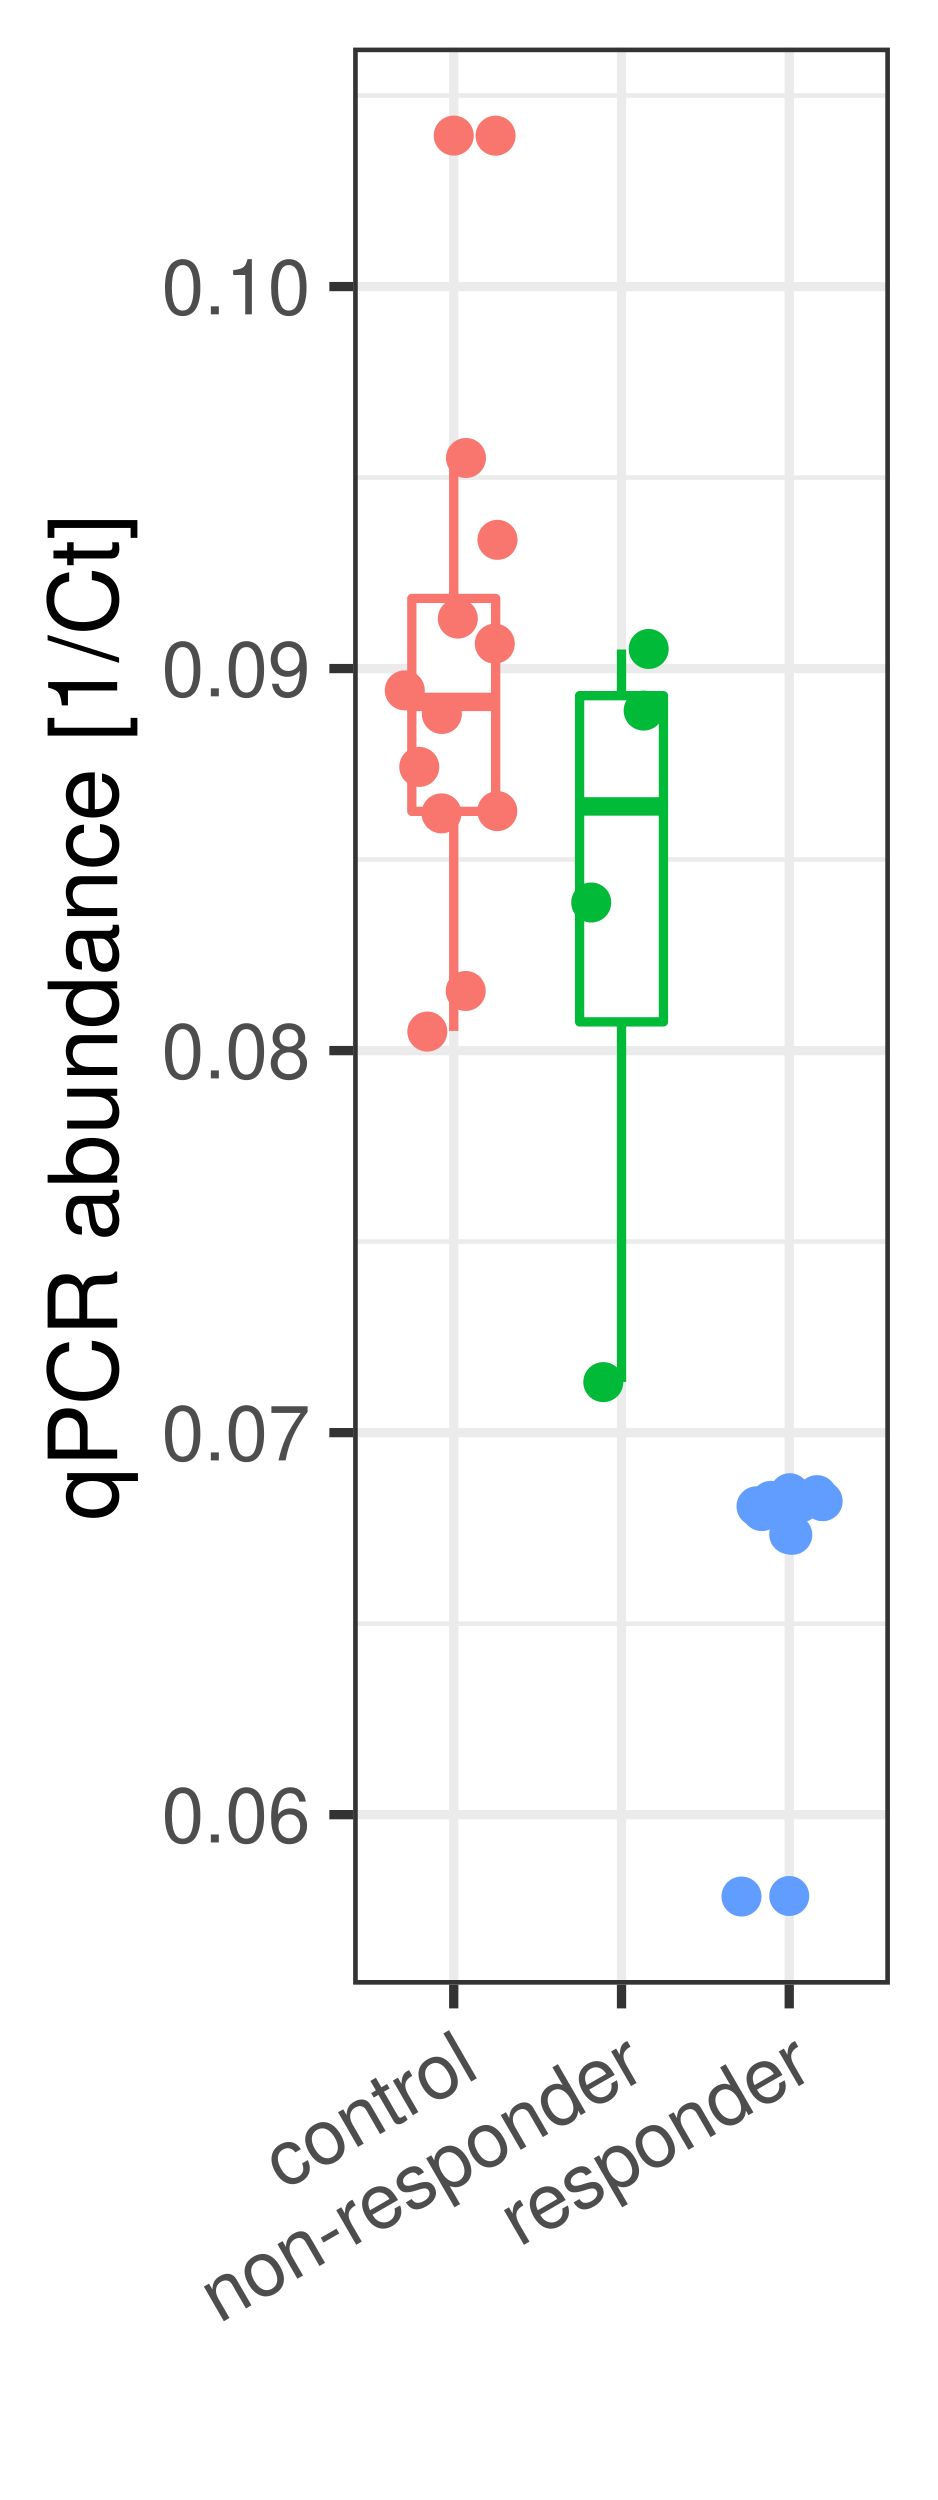
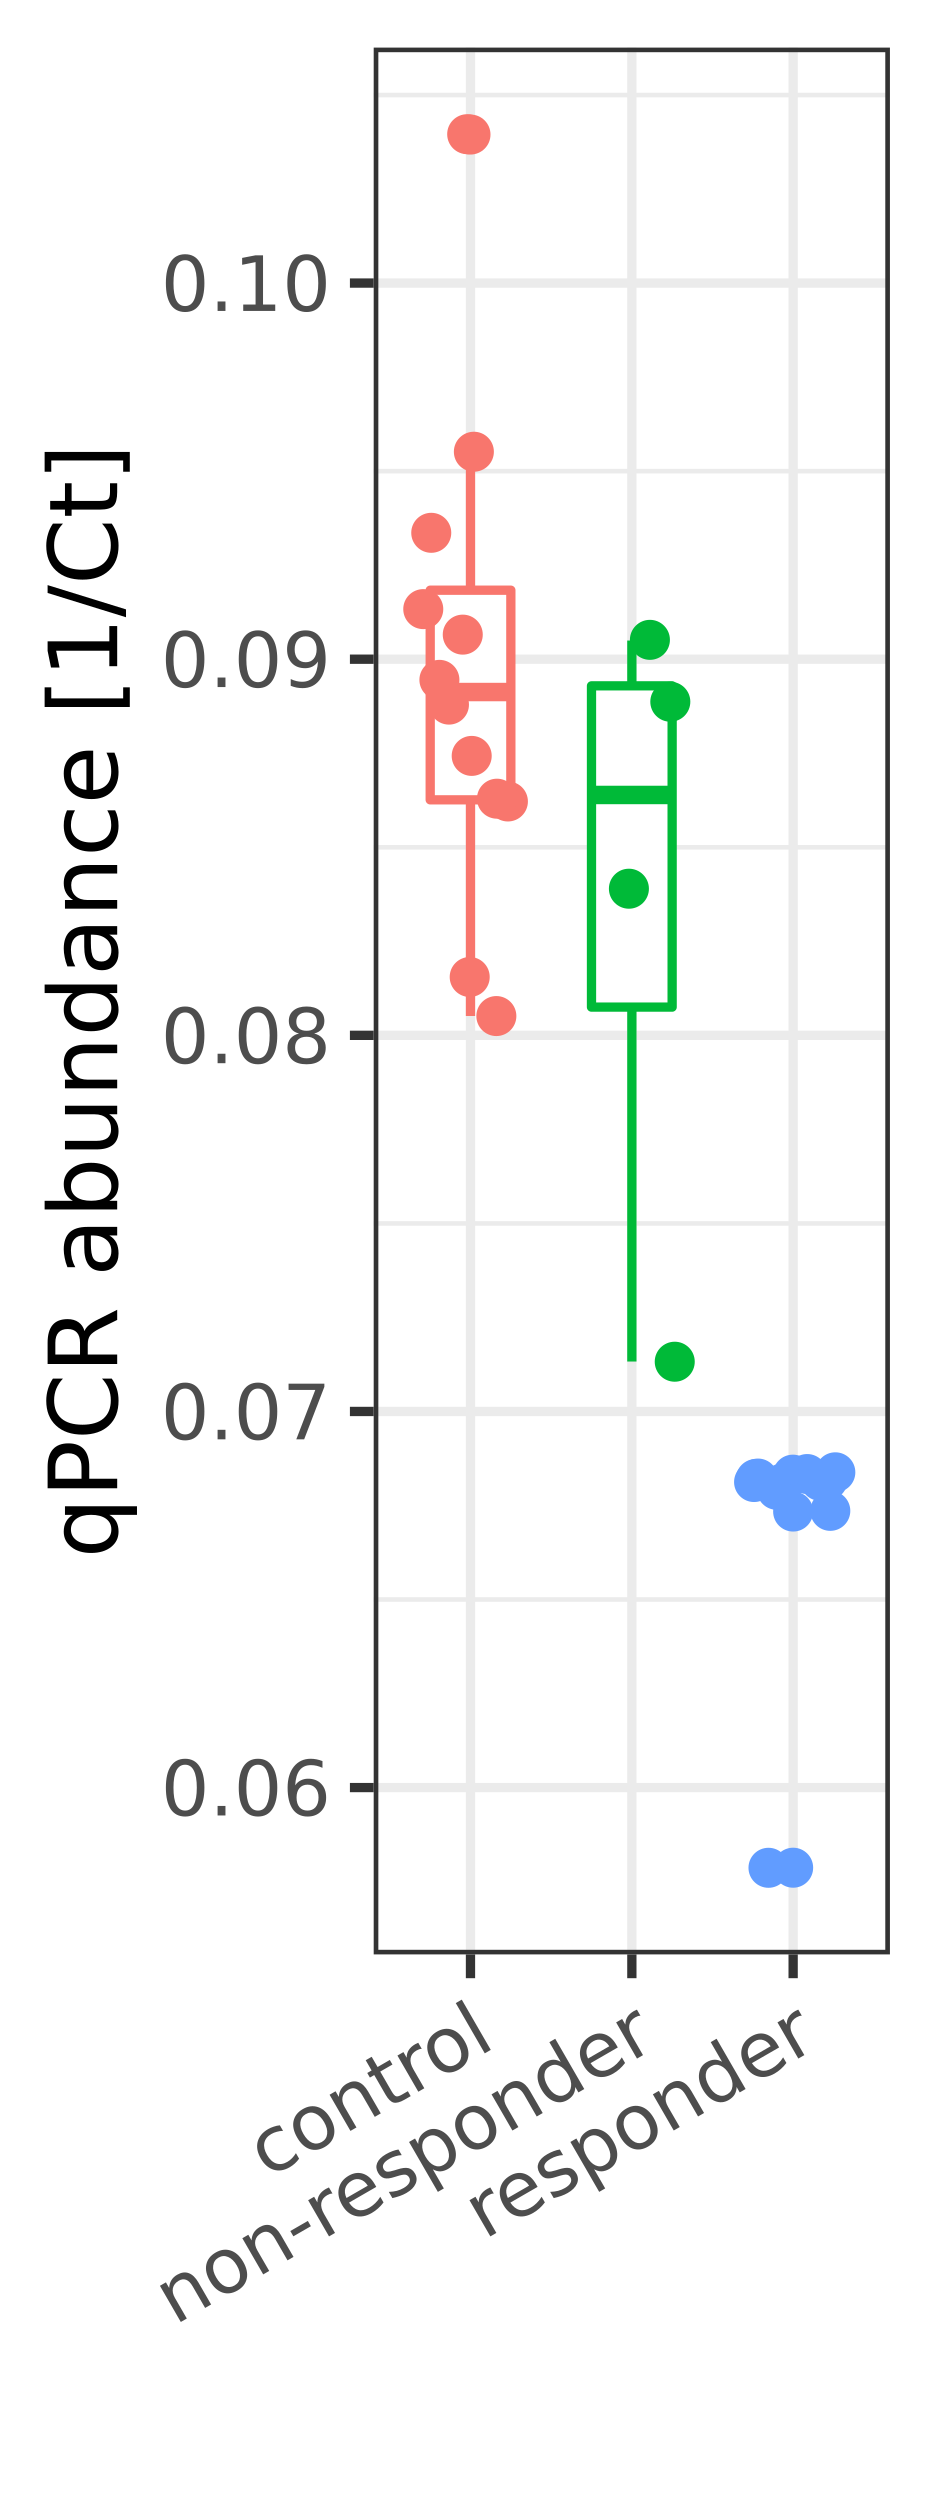
<svg xmlns="http://www.w3.org/2000/svg" viewBox="0 0 108.00 288.00">
  <defs>
    <style type="text/css">
    line, polyline, polygon, path, rect, circle {
      fill: none;
      stroke: #000000;
      stroke-linecap: round;
      stroke-linejoin: round;
      stroke-miterlimit: 10.00;
    }
  </style>
  </defs>
  <rect width="100%" height="100%" style="stroke: none; fill: #FFFFFF;" />
  <rect x="-0" y="0.00" width="108.00" height="288.00" style="stroke-width: 1.07; stroke: #FFFFFF; fill: #FFFFFF;" />
  <defs>
-     <clipPath id="cpNDAuNjh8MTAyLjUyfDIyOC42M3w1LjQ4">
-       <rect x="40.68" y="5.48" width="61.84" height="223.15" />
+     <clipPath id="cpNDMuMDV8MTAyLjUyfDIyNS4xNXw1LjQ4">
+       <rect x="43.05" y="5.48" width="59.47" height="219.67" />
    </clipPath>
  </defs>
-   <rect x="40.68" y="5.48" width="61.84" height="223.15" style="stroke-width: 1.07; stroke: none; fill: #FFFFFF;" clip-path="url(#cpNDAuNjh8MTAyLjUyfDIyOC42M3w1LjQ4)" />
-   <polyline points="40.68,187.05 102.52,187.05 " style="stroke-width: 0.53; stroke: #EBEBEB; stroke-linecap: butt;" clip-path="url(#cpNDAuNjh8MTAyLjUyfDIyOC42M3w1LjQ4)" />
-   <polyline points="40.68,143.03 102.52,143.03 " style="stroke-width: 0.53; stroke: #EBEBEB; stroke-linecap: butt;" clip-path="url(#cpNDAuNjh8MTAyLjUyfDIyOC42M3w1LjQ4)" />
-   <polyline points="40.68,99.02 102.52,99.02 " style="stroke-width: 0.53; stroke: #EBEBEB; stroke-linecap: butt;" clip-path="url(#cpNDAuNjh8MTAyLjUyfDIyOC42M3w1LjQ4)" />
-   <polyline points="40.68,55.01 102.52,55.01 " style="stroke-width: 0.53; stroke: #EBEBEB; stroke-linecap: butt;" clip-path="url(#cpNDAuNjh8MTAyLjUyfDIyOC42M3w1LjQ4)" />
-   <polyline points="40.68,11.00 102.52,11.00 " style="stroke-width: 0.53; stroke: #EBEBEB; stroke-linecap: butt;" clip-path="url(#cpNDAuNjh8MTAyLjUyfDIyOC42M3w1LjQ4)" />
-   <polyline points="40.68,209.05 102.52,209.05 " style="stroke-width: 1.07; stroke: #EBEBEB; stroke-linecap: butt;" clip-path="url(#cpNDAuNjh8MTAyLjUyfDIyOC42M3w1LjQ4)" />
-   <polyline points="40.68,165.04 102.52,165.04 " style="stroke-width: 1.07; stroke: #EBEBEB; stroke-linecap: butt;" clip-path="url(#cpNDAuNjh8MTAyLjUyfDIyOC42M3w1LjQ4)" />
-   <polyline points="40.68,121.03 102.52,121.03 " style="stroke-width: 1.07; stroke: #EBEBEB; stroke-linecap: butt;" clip-path="url(#cpNDAuNjh8MTAyLjUyfDIyOC42M3w1LjQ4)" />
-   <polyline points="40.68,77.02 102.52,77.02 " style="stroke-width: 1.07; stroke: #EBEBEB; stroke-linecap: butt;" clip-path="url(#cpNDAuNjh8MTAyLjUyfDIyOC42M3w1LjQ4)" />
-   <polyline points="40.68,33.01 102.52,33.01 " style="stroke-width: 1.07; stroke: #EBEBEB; stroke-linecap: butt;" clip-path="url(#cpNDAuNjh8MTAyLjUyfDIyOC42M3w1LjQ4)" />
-   <polyline points="52.27,228.63 52.27,5.48 " style="stroke-width: 1.07; stroke: #EBEBEB; stroke-linecap: butt;" clip-path="url(#cpNDAuNjh8MTAyLjUyfDIyOC42M3w1LjQ4)" />
-   <polyline points="71.60,228.63 71.60,5.48 " style="stroke-width: 1.07; stroke: #EBEBEB; stroke-linecap: butt;" clip-path="url(#cpNDAuNjh8MTAyLjUyfDIyOC42M3w1LjQ4)" />
-   <polyline points="90.92,228.63 90.92,5.48 " style="stroke-width: 1.07; stroke: #EBEBEB; stroke-linecap: butt;" clip-path="url(#cpNDAuNjh8MTAyLjUyfDIyOC42M3w1LjQ4)" />
-   <circle cx="52.27" cy="15.62" r="1.95" style="stroke-width: 0.71; stroke: #F8766D; fill: #F8766D;" clip-path="url(#cpNDAuNjh8MTAyLjUyfDIyOC42M3w1LjQ4)" />
-   <line x1="52.27" y1="68.94" x2="52.27" y2="52.76" style="stroke-width: 1.07; stroke: #F8766D; stroke-linecap: butt;" clip-path="url(#cpNDAuNjh8MTAyLjUyfDIyOC42M3w1LjQ4)" />
-   <line x1="52.27" y1="93.47" x2="52.27" y2="118.76" style="stroke-width: 1.07; stroke: #F8766D; stroke-linecap: butt;" clip-path="url(#cpNDAuNjh8MTAyLjUyfDIyOC42M3w1LjQ4)" />
-   <polygon points="47.44,68.94 47.44,93.47 57.10,93.47 57.10,68.94 47.44,68.94 " style="stroke-width: 1.07; stroke: #F8766D; fill: #FFFFFF;" clip-path="url(#cpNDAuNjh8MTAyLjUyfDIyOC42M3w1LjQ4)" />
-   <line x1="47.44" y1="80.86" x2="57.10" y2="80.86" style="stroke-width: 2.13; stroke: #F8766D; stroke-linecap: butt;" clip-path="url(#cpNDAuNjh8MTAyLjUyfDIyOC42M3w1LjQ4)" />
-   <line x1="71.60" y1="80.14" x2="71.60" y2="74.83" style="stroke-width: 1.07; stroke: #00BA38; stroke-linecap: butt;" clip-path="url(#cpNDAuNjh8MTAyLjUyfDIyOC42M3w1LjQ4)" />
-   <line x1="71.60" y1="117.72" x2="71.60" y2="159.20" style="stroke-width: 1.07; stroke: #00BA38; stroke-linecap: butt;" clip-path="url(#cpNDAuNjh8MTAyLjUyfDIyOC42M3w1LjQ4)" />
-   <polygon points="66.77,80.14 66.77,117.72 76.43,117.72 76.43,80.14 66.77,80.14 " style="stroke-width: 1.07; stroke: #00BA38; fill: #FFFFFF;" clip-path="url(#cpNDAuNjh8MTAyLjUyfDIyOC42M3w1LjQ4)" />
-   <line x1="66.77" y1="92.90" x2="76.43" y2="92.90" style="stroke-width: 2.13; stroke: #00BA38; stroke-linecap: butt;" clip-path="url(#cpNDAuNjh8MTAyLjUyfDIyOC42M3w1LjQ4)" />
-   <circle cx="90.92" cy="176.75" r="1.95" style="stroke-width: 0.71; stroke: #619CFF; fill: #619CFF;" clip-path="url(#cpNDAuNjh8MTAyLjUyfDIyOC42M3w1LjQ4)" />
-   <circle cx="90.92" cy="218.42" r="1.95" style="stroke-width: 0.71; stroke: #619CFF; fill: #619CFF;" clip-path="url(#cpNDAuNjh8MTAyLjUyfDIyOC42M3w1LjQ4)" />
-   <line x1="90.92" y1="172.80" x2="90.92" y2="172.08" style="stroke-width: 1.07; stroke: #619CFF; stroke-linecap: butt;" clip-path="url(#cpNDAuNjh8MTAyLjUyfDIyOC42M3w1LjQ4)" />
-   <line x1="90.92" y1="173.67" x2="90.92" y2="174.13" style="stroke-width: 1.07; stroke: #619CFF; stroke-linecap: butt;" clip-path="url(#cpNDAuNjh8MTAyLjUyfDIyOC42M3w1LjQ4)" />
-   <polygon points="86.09,172.80 86.09,173.67 95.76,173.67 95.76,172.80 86.09,172.80 " style="stroke-width: 1.07; stroke: #619CFF; fill: #FFFFFF;" clip-path="url(#cpNDAuNjh8MTAyLjUyfDIyOC42M3w1LjQ4)" />
-   <line x1="86.09" y1="173.11" x2="95.76" y2="173.11" style="stroke-width: 2.13; stroke: #619CFF; stroke-linecap: butt;" clip-path="url(#cpNDAuNjh8MTAyLjUyfDIyOC42M3w1LjQ4)" />
-   <circle cx="91.27" cy="176.81" r="1.95" style="stroke-width: 0.71; stroke: #619CFF; fill: #619CFF;" clip-path="url(#cpNDAuNjh8MTAyLjUyfDIyOC42M3w1LjQ4)" />
-   <circle cx="87.15" cy="173.53" r="1.95" style="stroke-width: 0.71; stroke: #619CFF; fill: #619CFF;" clip-path="url(#cpNDAuNjh8MTAyLjUyfDIyOC42M3w1LjQ4)" />
-   <circle cx="94.77" cy="172.94" r="1.95" style="stroke-width: 0.71; stroke: #619CFF; fill: #619CFF;" clip-path="url(#cpNDAuNjh8MTAyLjUyfDIyOC42M3w1LjQ4)" />
-   <circle cx="69.50" cy="159.22" r="1.95" style="stroke-width: 0.71; stroke: #00BA38; fill: #00BA38;" clip-path="url(#cpNDAuNjh8MTAyLjUyfDIyOC42M3w1LjQ4)" />
-   <circle cx="68.11" cy="103.97" r="1.95" style="stroke-width: 0.71; stroke: #00BA38; fill: #00BA38;" clip-path="url(#cpNDAuNjh8MTAyLjUyfDIyOC42M3w1LjQ4)" />
-   <circle cx="90.99" cy="172.02" r="1.95" style="stroke-width: 0.71; stroke: #619CFF; fill: #619CFF;" clip-path="url(#cpNDAuNjh8MTAyLjUyfDIyOC42M3w1LjQ4)" />
-   <circle cx="87.76" cy="174.08" r="1.95" style="stroke-width: 0.71; stroke: #619CFF; fill: #619CFF;" clip-path="url(#cpNDAuNjh8MTAyLjUyfDIyOC42M3w1LjQ4)" />
-   <circle cx="90.50" cy="173.19" r="1.95" style="stroke-width: 0.71; stroke: #619CFF; fill: #619CFF;" clip-path="url(#cpNDAuNjh8MTAyLjUyfDIyOC42M3w1LjQ4)" />
-   <circle cx="53.65" cy="114.16" r="1.95" style="stroke-width: 0.71; stroke: #F8766D; fill: #F8766D;" clip-path="url(#cpNDAuNjh8MTAyLjUyfDIyOC42M3w1LjQ4)" />
-   <circle cx="46.63" cy="79.53" r="1.95" style="stroke-width: 0.71; stroke: #F8766D; fill: #F8766D;" clip-path="url(#cpNDAuNjh8MTAyLjUyfDIyOC42M3w1LjQ4)" />
-   <circle cx="53.68" cy="52.76" r="1.95" style="stroke-width: 0.71; stroke: #F8766D; fill: #F8766D;" clip-path="url(#cpNDAuNjh8MTAyLjUyfDIyOC42M3w1LjQ4)" />
-   <circle cx="50.90" cy="82.25" r="1.95" style="stroke-width: 0.71; stroke: #F8766D; fill: #F8766D;" clip-path="url(#cpNDAuNjh8MTAyLjUyfDIyOC42M3w1LjQ4)" />
-   <circle cx="57.09" cy="15.63" r="1.95" style="stroke-width: 0.71; stroke: #F8766D; fill: #F8766D;" clip-path="url(#cpNDAuNjh8MTAyLjUyfDIyOC42M3w1LjQ4)" />
-   <circle cx="50.86" cy="93.70" r="1.95" style="stroke-width: 0.71; stroke: #F8766D; fill: #F8766D;" clip-path="url(#cpNDAuNjh8MTAyLjUyfDIyOC42M3w1LjQ4)" />
-   <circle cx="85.42" cy="218.48" r="1.95" style="stroke-width: 0.71; stroke: #619CFF; fill: #619CFF;" clip-path="url(#cpNDAuNjh8MTAyLjUyfDIyOC42M3w1LjQ4)" />
-   <circle cx="90.74" cy="172.55" r="1.95" style="stroke-width: 0.71; stroke: #619CFF; fill: #619CFF;" clip-path="url(#cpNDAuNjh8MTAyLjUyfDIyOC42M3w1LjQ4)" />
-   <circle cx="89.97" cy="173.39" r="1.95" style="stroke-width: 0.71; stroke: #619CFF; fill: #619CFF;" clip-path="url(#cpNDAuNjh8MTAyLjUyfDIyOC42M3w1LjQ4)" />
-   <circle cx="92.17" cy="173.11" r="1.95" style="stroke-width: 0.71; stroke: #619CFF; fill: #619CFF;" clip-path="url(#cpNDAuNjh8MTAyLjUyfDIyOC42M3w1LjQ4)" />
-   <circle cx="94.12" cy="172.24" r="1.95" style="stroke-width: 0.71; stroke: #619CFF; fill: #619CFF;" clip-path="url(#cpNDAuNjh8MTAyLjUyfDIyOC42M3w1LjQ4)" />
-   <circle cx="74.15" cy="81.86" r="1.95" style="stroke-width: 0.71; stroke: #00BA38; fill: #00BA38;" clip-path="url(#cpNDAuNjh8MTAyLjUyfDIyOC42M3w1LjQ4)" />
-   <circle cx="74.73" cy="74.76" r="1.95" style="stroke-width: 0.71; stroke: #00BA38; fill: #00BA38;" clip-path="url(#cpNDAuNjh8MTAyLjUyfDIyOC42M3w1LjQ4)" />
-   <circle cx="88.81" cy="172.90" r="1.95" style="stroke-width: 0.71; stroke: #619CFF; fill: #619CFF;" clip-path="url(#cpNDAuNjh8MTAyLjUyfDIyOC42M3w1LjQ4)" />
-   <circle cx="48.30" cy="88.35" r="1.95" style="stroke-width: 0.71; stroke: #F8766D; fill: #F8766D;" clip-path="url(#cpNDAuNjh8MTAyLjUyfDIyOC42M3w1LjQ4)" />
-   <circle cx="57.29" cy="93.44" r="1.95" style="stroke-width: 0.71; stroke: #F8766D; fill: #F8766D;" clip-path="url(#cpNDAuNjh8MTAyLjUyfDIyOC42M3w1LjQ4)" />
-   <circle cx="57.00" cy="74.15" r="1.95" style="stroke-width: 0.71; stroke: #F8766D; fill: #F8766D;" clip-path="url(#cpNDAuNjh8MTAyLjUyfDIyOC42M3w1LjQ4)" />
-   <circle cx="49.23" cy="118.84" r="1.95" style="stroke-width: 0.71; stroke: #F8766D; fill: #F8766D;" clip-path="url(#cpNDAuNjh8MTAyLjUyfDIyOC42M3w1LjQ4)" />
-   <circle cx="57.31" cy="62.19" r="1.95" style="stroke-width: 0.71; stroke: #F8766D; fill: #F8766D;" clip-path="url(#cpNDAuNjh8MTAyLjUyfDIyOC42M3w1LjQ4)" />
-   <circle cx="52.74" cy="71.26" r="1.95" style="stroke-width: 0.71; stroke: #F8766D; fill: #F8766D;" clip-path="url(#cpNDAuNjh8MTAyLjUyfDIyOC42M3w1LjQ4)" />
-   <rect x="40.68" y="5.48" width="61.84" height="223.15" style="stroke-width: 1.07; stroke: #333333;" clip-path="url(#cpNDAuNjh8MTAyLjUyfDIyOC42M3w1LjQ4)" />
+   <rect x="43.05" y="5.48" width="59.47" height="219.67" style="stroke-width: 1.07; stroke: none; fill: #FFFFFF;" clip-path="url(#cpNDMuMDV8MTAyLjUyfDIyNS4xNXw1LjQ4)" />
+   <polyline points="43.05,184.26 102.52,184.26 " style="stroke-width: 0.53; stroke: #EBEBEB; stroke-linecap: butt;" clip-path="url(#cpNDMuMDV8MTAyLjUyfDIyNS4xNXw1LjQ4)" />
+   <polyline points="43.05,140.94 102.52,140.94 " style="stroke-width: 0.53; stroke: #EBEBEB; stroke-linecap: butt;" clip-path="url(#cpNDMuMDV8MTAyLjUyfDIyNS4xNXw1LjQ4)" />
+   <polyline points="43.05,97.61 102.52,97.61 " style="stroke-width: 0.53; stroke: #EBEBEB; stroke-linecap: butt;" clip-path="url(#cpNDMuMDV8MTAyLjUyfDIyNS4xNXw1LjQ4)" />
+   <polyline points="43.05,54.28 102.52,54.28 " style="stroke-width: 0.53; stroke: #EBEBEB; stroke-linecap: butt;" clip-path="url(#cpNDMuMDV8MTAyLjUyfDIyNS4xNXw1LjQ4)" />
+   <polyline points="43.05,10.95 102.52,10.95 " style="stroke-width: 0.53; stroke: #EBEBEB; stroke-linecap: butt;" clip-path="url(#cpNDMuMDV8MTAyLjUyfDIyNS4xNXw1LjQ4)" />
+   <polyline points="43.05,205.93 102.52,205.93 " style="stroke-width: 1.07; stroke: #EBEBEB; stroke-linecap: butt;" clip-path="url(#cpNDMuMDV8MTAyLjUyfDIyNS4xNXw1LjQ4)" />
+   <polyline points="43.05,162.60 102.52,162.60 " style="stroke-width: 1.07; stroke: #EBEBEB; stroke-linecap: butt;" clip-path="url(#cpNDMuMDV8MTAyLjUyfDIyNS4xNXw1LjQ4)" />
+   <polyline points="43.05,119.27 102.52,119.27 " style="stroke-width: 1.07; stroke: #EBEBEB; stroke-linecap: butt;" clip-path="url(#cpNDMuMDV8MTAyLjUyfDIyNS4xNXw1LjQ4)" />
+   <polyline points="43.05,75.94 102.52,75.94 " style="stroke-width: 1.07; stroke: #EBEBEB; stroke-linecap: butt;" clip-path="url(#cpNDMuMDV8MTAyLjUyfDIyNS4xNXw1LjQ4)" />
+   <polyline points="43.05,32.61 102.52,32.61 " style="stroke-width: 1.07; stroke: #EBEBEB; stroke-linecap: butt;" clip-path="url(#cpNDMuMDV8MTAyLjUyfDIyNS4xNXw1LjQ4)" />
+   <polyline points="54.20,225.15 54.20,5.48 " style="stroke-width: 1.07; stroke: #EBEBEB; stroke-linecap: butt;" clip-path="url(#cpNDMuMDV8MTAyLjUyfDIyNS4xNXw1LjQ4)" />
+   <polyline points="72.79,225.15 72.79,5.48 " style="stroke-width: 1.07; stroke: #EBEBEB; stroke-linecap: butt;" clip-path="url(#cpNDMuMDV8MTAyLjUyfDIyNS4xNXw1LjQ4)" />
+   <polyline points="91.37,225.15 91.37,5.48 " style="stroke-width: 1.07; stroke: #EBEBEB; stroke-linecap: butt;" clip-path="url(#cpNDMuMDV8MTAyLjUyfDIyNS4xNXw1LjQ4)" />
+   <circle cx="54.20" cy="15.50" r="1.95" style="stroke-width: 0.71; stroke: #F8766D; fill: #F8766D;" clip-path="url(#cpNDMuMDV8MTAyLjUyfDIyNS4xNXw1LjQ4)" />
+   <line x1="54.20" y1="67.99" x2="54.20" y2="52.06" style="stroke-width: 1.07; stroke: #F8766D; stroke-linecap: butt;" clip-path="url(#cpNDMuMDV8MTAyLjUyfDIyNS4xNXw1LjQ4)" />
+   <line x1="54.20" y1="92.14" x2="54.20" y2="117.04" style="stroke-width: 1.07; stroke: #F8766D; stroke-linecap: butt;" clip-path="url(#cpNDMuMDV8MTAyLjUyfDIyNS4xNXw1LjQ4)" />
+   <polygon points="49.56,67.99 49.56,92.14 58.85,92.14 58.85,67.99 49.56,67.99 " style="stroke-width: 1.07; stroke: #F8766D; fill: #FFFFFF;" clip-path="url(#cpNDMuMDV8MTAyLjUyfDIyNS4xNXw1LjQ4)" />
+   <line x1="49.56" y1="79.72" x2="58.85" y2="79.72" style="stroke-width: 2.13; stroke: #F8766D; stroke-linecap: butt;" clip-path="url(#cpNDMuMDV8MTAyLjUyfDIyNS4xNXw1LjQ4)" />
+   <line x1="72.79" y1="79.01" x2="72.79" y2="73.79" style="stroke-width: 1.07; stroke: #00BA38; stroke-linecap: butt;" clip-path="url(#cpNDMuMDV8MTAyLjUyfDIyNS4xNXw1LjQ4)" />
+   <line x1="72.79" y1="116.02" x2="72.79" y2="156.85" style="stroke-width: 1.07; stroke: #00BA38; stroke-linecap: butt;" clip-path="url(#cpNDMuMDV8MTAyLjUyfDIyNS4xNXw1LjQ4)" />
+   <polygon points="68.14,79.01 68.14,116.02 77.43,116.02 77.43,79.01 68.14,79.01 " style="stroke-width: 1.07; stroke: #00BA38; fill: #FFFFFF;" clip-path="url(#cpNDMuMDV8MTAyLjUyfDIyNS4xNXw1LjQ4)" />
+   <line x1="68.14" y1="91.58" x2="77.43" y2="91.58" style="stroke-width: 2.13; stroke: #00BA38; stroke-linecap: butt;" clip-path="url(#cpNDMuMDV8MTAyLjUyfDIyNS4xNXw1LjQ4)" />
+   <circle cx="91.37" cy="174.13" r="1.95" style="stroke-width: 0.71; stroke: #619CFF; fill: #619CFF;" clip-path="url(#cpNDMuMDV8MTAyLjUyfDIyNS4xNXw1LjQ4)" />
+   <circle cx="91.37" cy="215.16" r="1.95" style="stroke-width: 0.71; stroke: #619CFF; fill: #619CFF;" clip-path="url(#cpNDMuMDV8MTAyLjUyfDIyNS4xNXw1LjQ4)" />
+   <line x1="91.37" y1="170.24" x2="91.37" y2="169.54" style="stroke-width: 1.07; stroke: #619CFF; stroke-linecap: butt;" clip-path="url(#cpNDMuMDV8MTAyLjUyfDIyNS4xNXw1LjQ4)" />
+   <line x1="91.37" y1="171.10" x2="91.37" y2="171.55" style="stroke-width: 1.07; stroke: #619CFF; stroke-linecap: butt;" clip-path="url(#cpNDMuMDV8MTAyLjUyfDIyNS4xNXw1LjQ4)" />
+   <polygon points="86.72,170.24 86.72,171.10 96.02,171.10 96.02,170.24 86.72,170.24 " style="stroke-width: 1.07; stroke: #619CFF; fill: #FFFFFF;" clip-path="url(#cpNDMuMDV8MTAyLjUyfDIyNS4xNXw1LjQ4)" />
+   <line x1="86.72" y1="170.55" x2="96.02" y2="170.55" style="stroke-width: 2.13; stroke: #619CFF; stroke-linecap: butt;" clip-path="url(#cpNDMuMDV8MTAyLjUyfDIyNS4xNXw1LjQ4)" />
+   <circle cx="95.65" cy="174.05" r="1.95" style="stroke-width: 0.71; stroke: #619CFF; fill: #619CFF;" clip-path="url(#cpNDMuMDV8MTAyLjUyfDIyNS4xNXw1LjQ4)" />
+   <circle cx="90.11" cy="170.90" r="1.95" style="stroke-width: 0.71; stroke: #619CFF; fill: #619CFF;" clip-path="url(#cpNDMuMDV8MTAyLjUyfDIyNS4xNXw1LjQ4)" />
+   <circle cx="87.32" cy="170.33" r="1.95" style="stroke-width: 0.71; stroke: #619CFF; fill: #619CFF;" clip-path="url(#cpNDMuMDV8MTAyLjUyfDIyNS4xNXw1LjQ4)" />
+   <circle cx="77.73" cy="156.87" r="1.95" style="stroke-width: 0.71; stroke: #00BA38; fill: #00BA38;" clip-path="url(#cpNDMuMDV8MTAyLjUyfDIyNS4xNXw1LjQ4)" />
+   <circle cx="72.45" cy="102.38" r="1.95" style="stroke-width: 0.71; stroke: #00BA38; fill: #00BA38;" clip-path="url(#cpNDMuMDV8MTAyLjUyfDIyNS4xNXw1LjQ4)" />
+   <circle cx="96.23" cy="169.61" r="1.95" style="stroke-width: 0.71; stroke: #619CFF; fill: #619CFF;" clip-path="url(#cpNDMuMDV8MTAyLjUyfDIyNS4xNXw1LjQ4)" />
+   <circle cx="89.49" cy="171.63" r="1.95" style="stroke-width: 0.71; stroke: #619CFF; fill: #619CFF;" clip-path="url(#cpNDMuMDV8MTAyLjUyfDIyNS4xNXw1LjQ4)" />
+   <circle cx="94.48" cy="170.59" r="1.95" style="stroke-width: 0.71; stroke: #619CFF; fill: #619CFF;" clip-path="url(#cpNDMuMDV8MTAyLjUyfDIyNS4xNXw1LjQ4)" />
+   <circle cx="54.11" cy="112.55" r="1.95" style="stroke-width: 0.71; stroke: #F8766D; fill: #F8766D;" clip-path="url(#cpNDMuMDV8MTAyLjUyfDIyNS4xNXw1LjQ4)" />
+   <circle cx="50.62" cy="78.32" r="1.95" style="stroke-width: 0.71; stroke: #F8766D; fill: #F8766D;" clip-path="url(#cpNDMuMDV8MTAyLjUyfDIyNS4xNXw1LjQ4)" />
+   <circle cx="54.59" cy="52.04" r="1.95" style="stroke-width: 0.71; stroke: #F8766D; fill: #F8766D;" clip-path="url(#cpNDMuMDV8MTAyLjUyfDIyNS4xNXw1LjQ4)" />
+   <circle cx="51.72" cy="81.17" r="1.95" style="stroke-width: 0.71; stroke: #F8766D; fill: #F8766D;" clip-path="url(#cpNDMuMDV8MTAyLjUyfDIyNS4xNXw1LjQ4)" />
+   <circle cx="53.82" cy="15.46" r="1.95" style="stroke-width: 0.71; stroke: #F8766D; fill: #F8766D;" clip-path="url(#cpNDMuMDV8MTAyLjUyfDIyNS4xNXw1LjQ4)" />
+   <circle cx="58.51" cy="92.33" r="1.95" style="stroke-width: 0.71; stroke: #F8766D; fill: #F8766D;" clip-path="url(#cpNDMuMDV8MTAyLjUyfDIyNS4xNXw1LjQ4)" />
+   <circle cx="88.53" cy="215.17" r="1.95" style="stroke-width: 0.71; stroke: #619CFF; fill: #619CFF;" clip-path="url(#cpNDMuMDV8MTAyLjUyfDIyNS4xNXw1LjQ4)" />
+   <circle cx="91.34" cy="169.88" r="1.95" style="stroke-width: 0.71; stroke: #619CFF; fill: #619CFF;" clip-path="url(#cpNDMuMDV8MTAyLjUyfDIyNS4xNXw1LjQ4)" />
+   <circle cx="86.87" cy="170.73" r="1.95" style="stroke-width: 0.71; stroke: #619CFF; fill: #619CFF;" clip-path="url(#cpNDMuMDV8MTAyLjUyfDIyNS4xNXw1LjQ4)" />
+   <circle cx="95.33" cy="170.52" r="1.95" style="stroke-width: 0.71; stroke: #619CFF; fill: #619CFF;" clip-path="url(#cpNDMuMDV8MTAyLjUyfDIyNS4xNXw1LjQ4)" />
+   <circle cx="92.99" cy="169.81" r="1.95" style="stroke-width: 0.71; stroke: #619CFF; fill: #619CFF;" clip-path="url(#cpNDMuMDV8MTAyLjUyfDIyNS4xNXw1LjQ4)" />
+   <circle cx="77.22" cy="80.84" r="1.95" style="stroke-width: 0.71; stroke: #00BA38; fill: #00BA38;" clip-path="url(#cpNDMuMDV8MTAyLjUyfDIyNS4xNXw1LjQ4)" />
+   <circle cx="74.87" cy="73.71" r="1.95" style="stroke-width: 0.71; stroke: #00BA38; fill: #00BA38;" clip-path="url(#cpNDMuMDV8MTAyLjUyfDIyNS4xNXw1LjQ4)" />
+   <circle cx="87.07" cy="170.38" r="1.95" style="stroke-width: 0.71; stroke: #619CFF; fill: #619CFF;" clip-path="url(#cpNDMuMDV8MTAyLjUyfDIyNS4xNXw1LjQ4)" />
+   <circle cx="54.34" cy="87.08" r="1.95" style="stroke-width: 0.71; stroke: #F8766D; fill: #F8766D;" clip-path="url(#cpNDMuMDV8MTAyLjUyfDIyNS4xNXw1LjQ4)" />
+   <circle cx="57.25" cy="92.01" r="1.95" style="stroke-width: 0.71; stroke: #F8766D; fill: #F8766D;" clip-path="url(#cpNDMuMDV8MTAyLjUyfDIyNS4xNXw1LjQ4)" />
+   <circle cx="53.31" cy="73.11" r="1.95" style="stroke-width: 0.71; stroke: #F8766D; fill: #F8766D;" clip-path="url(#cpNDMuMDV8MTAyLjUyfDIyNS4xNXw1LjQ4)" />
+   <circle cx="57.18" cy="117.05" r="1.95" style="stroke-width: 0.71; stroke: #F8766D; fill: #F8766D;" clip-path="url(#cpNDMuMDV8MTAyLjUyfDIyNS4xNXw1LjQ4)" />
+   <circle cx="49.68" cy="61.38" r="1.95" style="stroke-width: 0.71; stroke: #F8766D; fill: #F8766D;" clip-path="url(#cpNDMuMDV8MTAyLjUyfDIyNS4xNXw1LjQ4)" />
+   <circle cx="48.76" cy="70.17" r="1.95" style="stroke-width: 0.71; stroke: #F8766D; fill: #F8766D;" clip-path="url(#cpNDMuMDV8MTAyLjUyfDIyNS4xNXw1LjQ4)" />
+   <rect x="43.05" y="5.48" width="59.47" height="219.67" style="stroke-width: 1.07; stroke: #333333;" clip-path="url(#cpNDMuMDV8MTAyLjUyfDIyNS4xNXw1LjQ4)" />
  <defs>
    <clipPath id="cpMC4wMHwxMDguMDB8Mjg4LjAwfDAuMDA=">
      <rect x="0.00" y="0.00" width="108.00" height="288.00" />
    </clipPath>
  </defs>
  <g clip-path="url(#cpMC4wMHwxMDguMDB8Mjg4LjAwfDAuMDA=)">
-     <text x="18.63" y="212.25" style="font-size: 8.80px; fill: #4D4D4D; font-family: Nimbus Sans L;" textLength="17.12px" lengthAdjust="spacingAndGlyphs">0.06</text>
+     <text x="18.53" y="209.14" style="font-size: 8.80px; fill: #4D4D4D; font-family: DejaVu Sans;" textLength="19.59px" lengthAdjust="spacingAndGlyphs">0.06</text>
  </g>
  <g clip-path="url(#cpMC4wMHwxMDguMDB8Mjg4LjAwfDAuMDA=)">
-     <text x="18.63" y="168.24" style="font-size: 8.80px; fill: #4D4D4D; font-family: Nimbus Sans L;" textLength="17.12px" lengthAdjust="spacingAndGlyphs">0.07</text>
+     <text x="18.53" y="165.81" style="font-size: 8.80px; fill: #4D4D4D; font-family: DejaVu Sans;" textLength="19.59px" lengthAdjust="spacingAndGlyphs">0.07</text>
  </g>
  <g clip-path="url(#cpMC4wMHwxMDguMDB8Mjg4LjAwfDAuMDA=)">
-     <text x="18.63" y="124.23" style="font-size: 8.80px; fill: #4D4D4D; font-family: Nimbus Sans L;" textLength="17.12px" lengthAdjust="spacingAndGlyphs">0.08</text>
+     <text x="18.53" y="122.48" style="font-size: 8.80px; fill: #4D4D4D; font-family: DejaVu Sans;" textLength="19.59px" lengthAdjust="spacingAndGlyphs">0.08</text>
  </g>
  <g clip-path="url(#cpMC4wMHwxMDguMDB8Mjg4LjAwfDAuMDA=)">
-     <text x="18.63" y="80.22" style="font-size: 8.80px; fill: #4D4D4D; font-family: Nimbus Sans L;" textLength="17.12px" lengthAdjust="spacingAndGlyphs">0.09</text>
+     <text x="18.53" y="79.15" style="font-size: 8.80px; fill: #4D4D4D; font-family: DejaVu Sans;" textLength="19.59px" lengthAdjust="spacingAndGlyphs">0.09</text>
  </g>
  <g clip-path="url(#cpMC4wMHwxMDguMDB8Mjg4LjAwfDAuMDA=)">
-     <text x="18.63" y="36.21" style="font-size: 8.80px; fill: #4D4D4D; font-family: Nimbus Sans L;" textLength="17.12px" lengthAdjust="spacingAndGlyphs">0.10</text>
+     <text x="18.53" y="35.82" style="font-size: 8.80px; fill: #4D4D4D; font-family: DejaVu Sans;" textLength="19.59px" lengthAdjust="spacingAndGlyphs">0.10</text>
  </g>
-   <polyline points="37.94,209.05 40.68,209.05 " style="stroke-width: 1.07; stroke: #333333; stroke-linecap: butt;" clip-path="url(#cpMC4wMHwxMDguMDB8Mjg4LjAwfDAuMDA=)" />
-   <polyline points="37.94,165.04 40.68,165.04 " style="stroke-width: 1.07; stroke: #333333; stroke-linecap: butt;" clip-path="url(#cpMC4wMHwxMDguMDB8Mjg4LjAwfDAuMDA=)" />
-   <polyline points="37.94,121.03 40.68,121.03 " style="stroke-width: 1.07; stroke: #333333; stroke-linecap: butt;" clip-path="url(#cpMC4wMHwxMDguMDB8Mjg4LjAwfDAuMDA=)" />
-   <polyline points="37.94,77.02 40.68,77.02 " style="stroke-width: 1.07; stroke: #333333; stroke-linecap: butt;" clip-path="url(#cpMC4wMHwxMDguMDB8Mjg4LjAwfDAuMDA=)" />
-   <polyline points="37.94,33.01 40.68,33.01 " style="stroke-width: 1.07; stroke: #333333; stroke-linecap: butt;" clip-path="url(#cpMC4wMHwxMDguMDB8Mjg4LjAwfDAuMDA=)" />
-   <polyline points="52.27,231.37 52.27,228.63 " style="stroke-width: 1.07; stroke: #333333; stroke-linecap: butt;" clip-path="url(#cpMC4wMHwxMDguMDB8Mjg4LjAwfDAuMDA=)" />
-   <polyline points="71.60,231.37 71.60,228.63 " style="stroke-width: 1.07; stroke: #333333; stroke-linecap: butt;" clip-path="url(#cpMC4wMHwxMDguMDB8Mjg4LjAwfDAuMDA=)" />
-   <polyline points="90.92,231.37 90.92,228.63 " style="stroke-width: 1.07; stroke: #333333; stroke-linecap: butt;" clip-path="url(#cpMC4wMHwxMDguMDB8Mjg4LjAwfDAuMDA=)" />
+   <polyline points="40.31,205.93 43.05,205.93 " style="stroke-width: 1.07; stroke: #333333; stroke-linecap: butt;" clip-path="url(#cpMC4wMHwxMDguMDB8Mjg4LjAwfDAuMDA=)" />
+   <polyline points="40.31,162.60 43.05,162.60 " style="stroke-width: 1.07; stroke: #333333; stroke-linecap: butt;" clip-path="url(#cpMC4wMHwxMDguMDB8Mjg4LjAwfDAuMDA=)" />
+   <polyline points="40.31,119.27 43.05,119.27 " style="stroke-width: 1.07; stroke: #333333; stroke-linecap: butt;" clip-path="url(#cpMC4wMHwxMDguMDB8Mjg4LjAwfDAuMDA=)" />
+   <polyline points="40.31,75.94 43.05,75.94 " style="stroke-width: 1.07; stroke: #333333; stroke-linecap: butt;" clip-path="url(#cpMC4wMHwxMDguMDB8Mjg4LjAwfDAuMDA=)" />
+   <polyline points="40.31,32.61 43.05,32.61 " style="stroke-width: 1.07; stroke: #333333; stroke-linecap: butt;" clip-path="url(#cpMC4wMHwxMDguMDB8Mjg4LjAwfDAuMDA=)" />
+   <polyline points="54.20,227.89 54.20,225.15 " style="stroke-width: 1.07; stroke: #333333; stroke-linecap: butt;" clip-path="url(#cpMC4wMHwxMDguMDB8Mjg4LjAwfDAuMDA=)" />
+   <polyline points="72.79,227.89 72.79,225.15 " style="stroke-width: 1.07; stroke: #333333; stroke-linecap: butt;" clip-path="url(#cpMC4wMHwxMDguMDB8Mjg4LjAwfDAuMDA=)" />
+   <polyline points="91.37,227.89 91.37,225.15 " style="stroke-width: 1.07; stroke: #333333; stroke-linecap: butt;" clip-path="url(#cpMC4wMHwxMDguMDB8Mjg4LjAwfDAuMDA=)" />
  <g clip-path="url(#cpMC4wMHwxMDguMDB8Mjg4LjAwfDAuMDA=)">
-     <text transform="translate(32.61,252.31) rotate(-30)" style="font-size: 8.80px; fill: #4D4D4D; font-family: Nimbus Sans L;" textLength="26.40px" lengthAdjust="spacingAndGlyphs">control</text>
+     <text transform="translate(30.83,250.99) rotate(-30)" style="font-size: 8.80px; fill: #4D4D4D; font-family: DejaVu Sans;" textLength="30.70px" lengthAdjust="spacingAndGlyphs">control</text>
  </g>
  <g clip-path="url(#cpMC4wMHwxMDguMDB8Mjg4LjAwfDAuMDA=)">
-     <text transform="translate(25.26,267.71) rotate(-30)" style="font-size: 8.80px; fill: #4D4D4D; font-family: Nimbus Sans L;" textLength="57.21px" lengthAdjust="spacingAndGlyphs">non-responder</text>
+     <text transform="translate(20.14,267.89) rotate(-30)" style="font-size: 8.80px; fill: #4D4D4D; font-family: DejaVu Sans;" textLength="64.50px" lengthAdjust="spacingAndGlyphs">non-responder</text>
  </g>
  <g clip-path="url(#cpMC4wMHwxMDguMDB8Mjg4LjAwfDAuMDA=)">
-     <text transform="translate(59.83,258.91) rotate(-30)" style="font-size: 8.80px; fill: #4D4D4D; font-family: Nimbus Sans L;" textLength="39.60px" lengthAdjust="spacingAndGlyphs">responder</text>
+     <text transform="translate(55.80,258.03) rotate(-30)" style="font-size: 8.80px; fill: #4D4D4D; font-family: DejaVu Sans;" textLength="44.78px" lengthAdjust="spacingAndGlyphs">responder</text>
  </g>
  <g clip-path="url(#cpMC4wMHwxMDguMDB8Mjg4LjAwfDAuMDA=)">
-     <text transform="translate(13.50,175.14) rotate(-90)" style="font-size: 11.00px; font-family: Nimbus Sans L;" textLength="116.17px" lengthAdjust="spacingAndGlyphs">qPCR abundance [1/Ct]</text>
+     <text transform="translate(13.50,179.51) rotate(-90)" style="font-size: 11.00px; font-family: DejaVu Sans;" textLength="128.39px" lengthAdjust="spacingAndGlyphs">qPCR abundance [1/Ct]</text>
  </g>
</svg>
